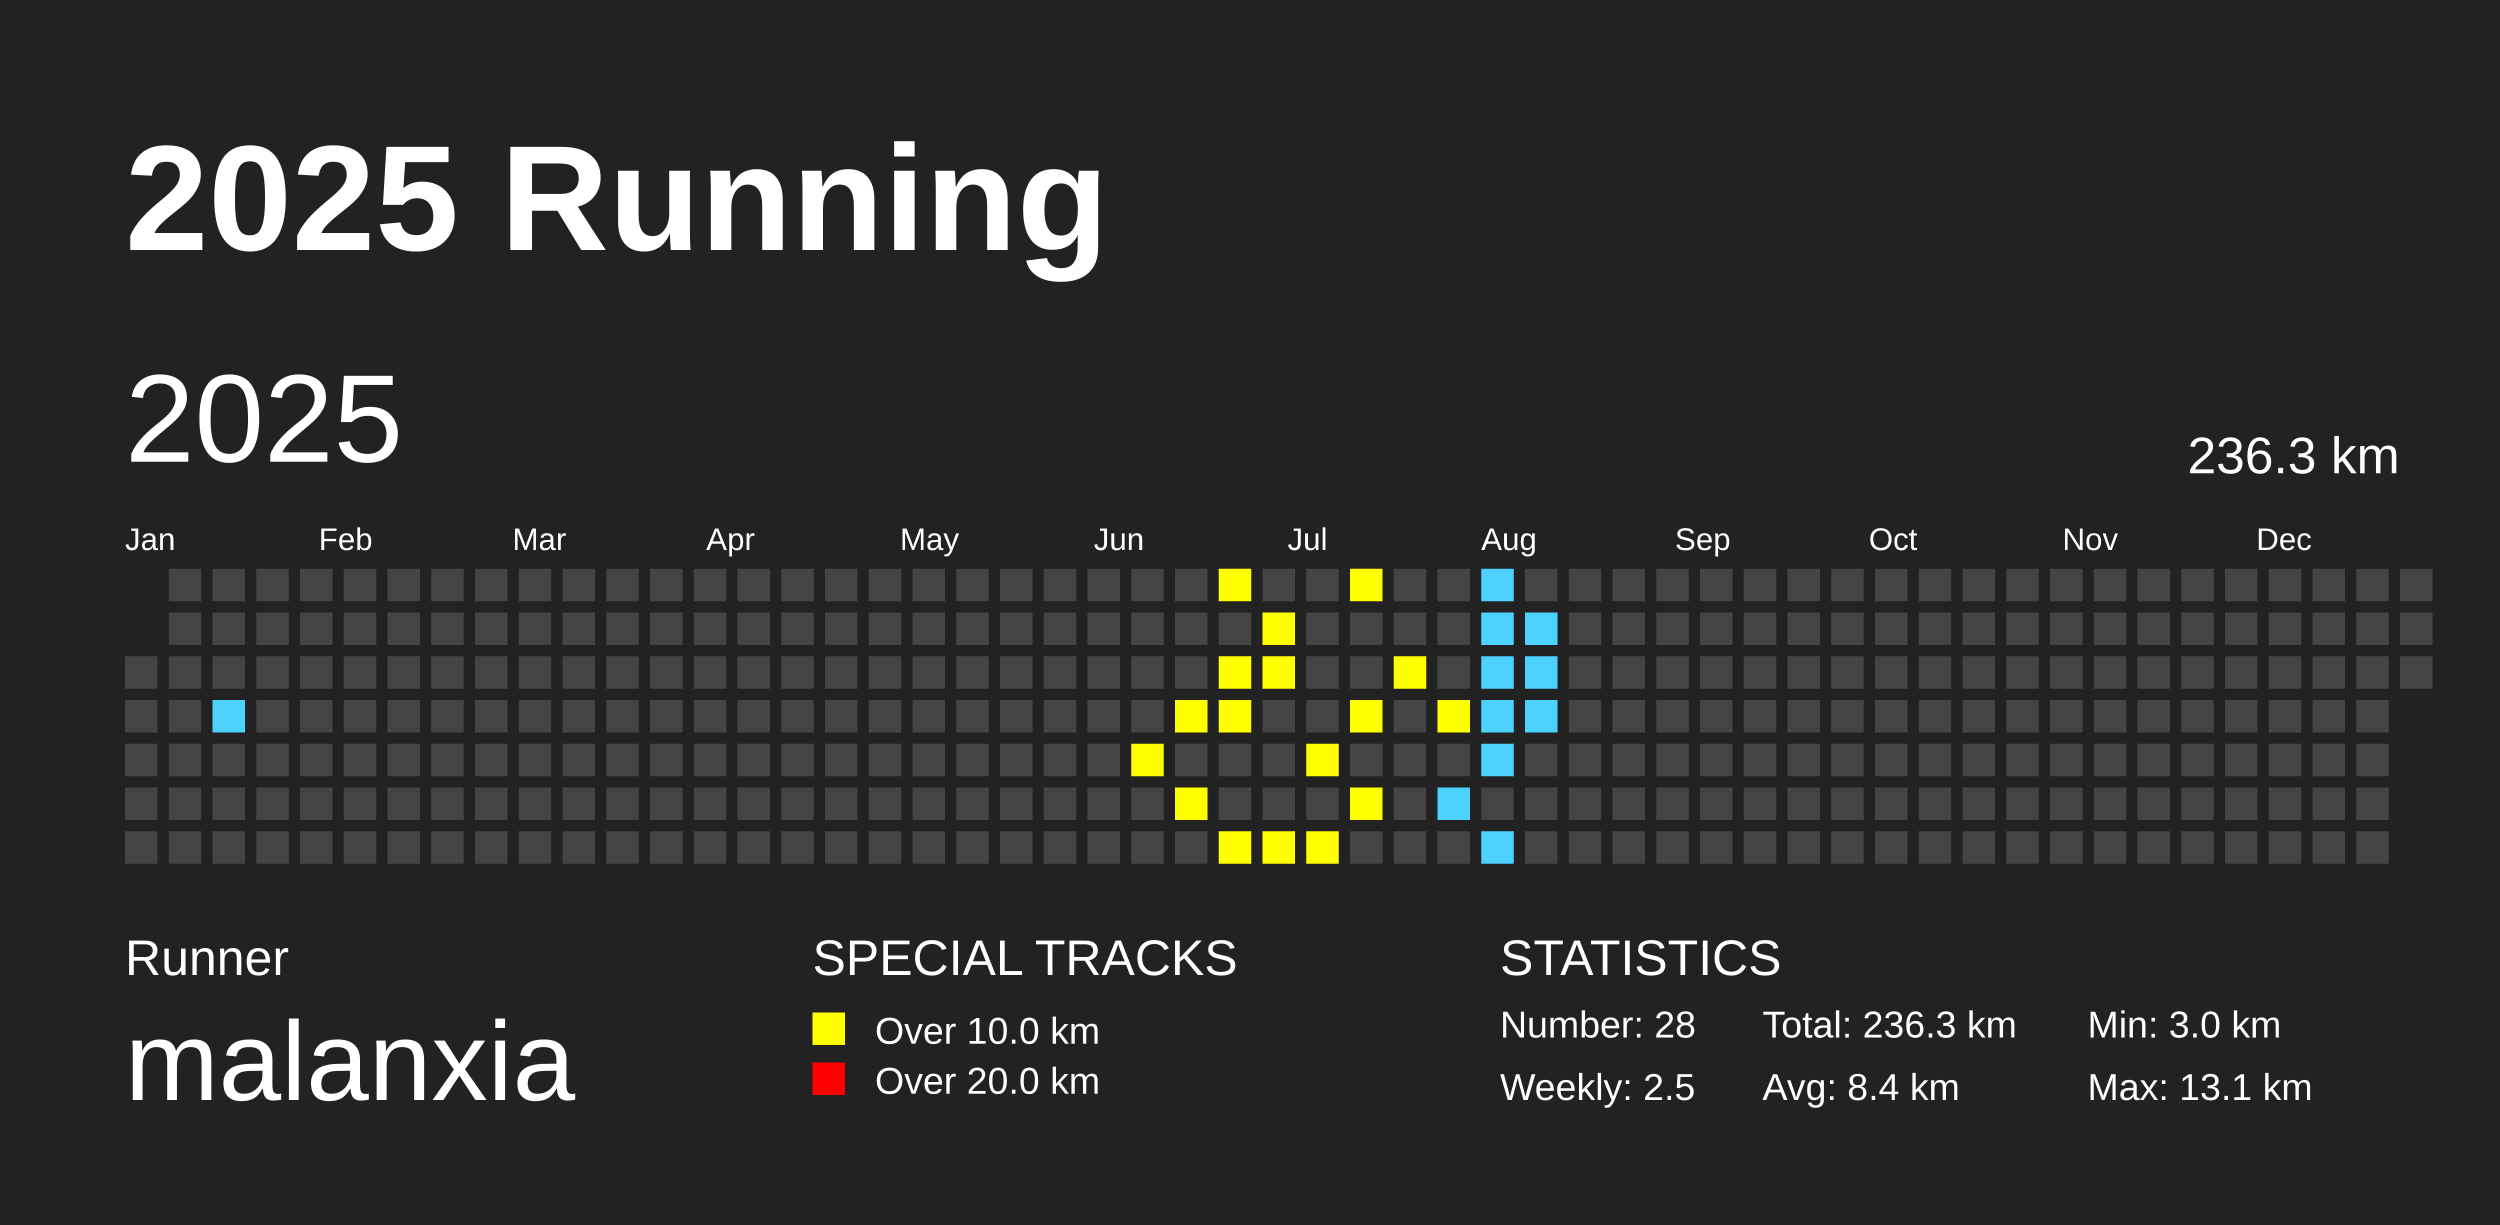
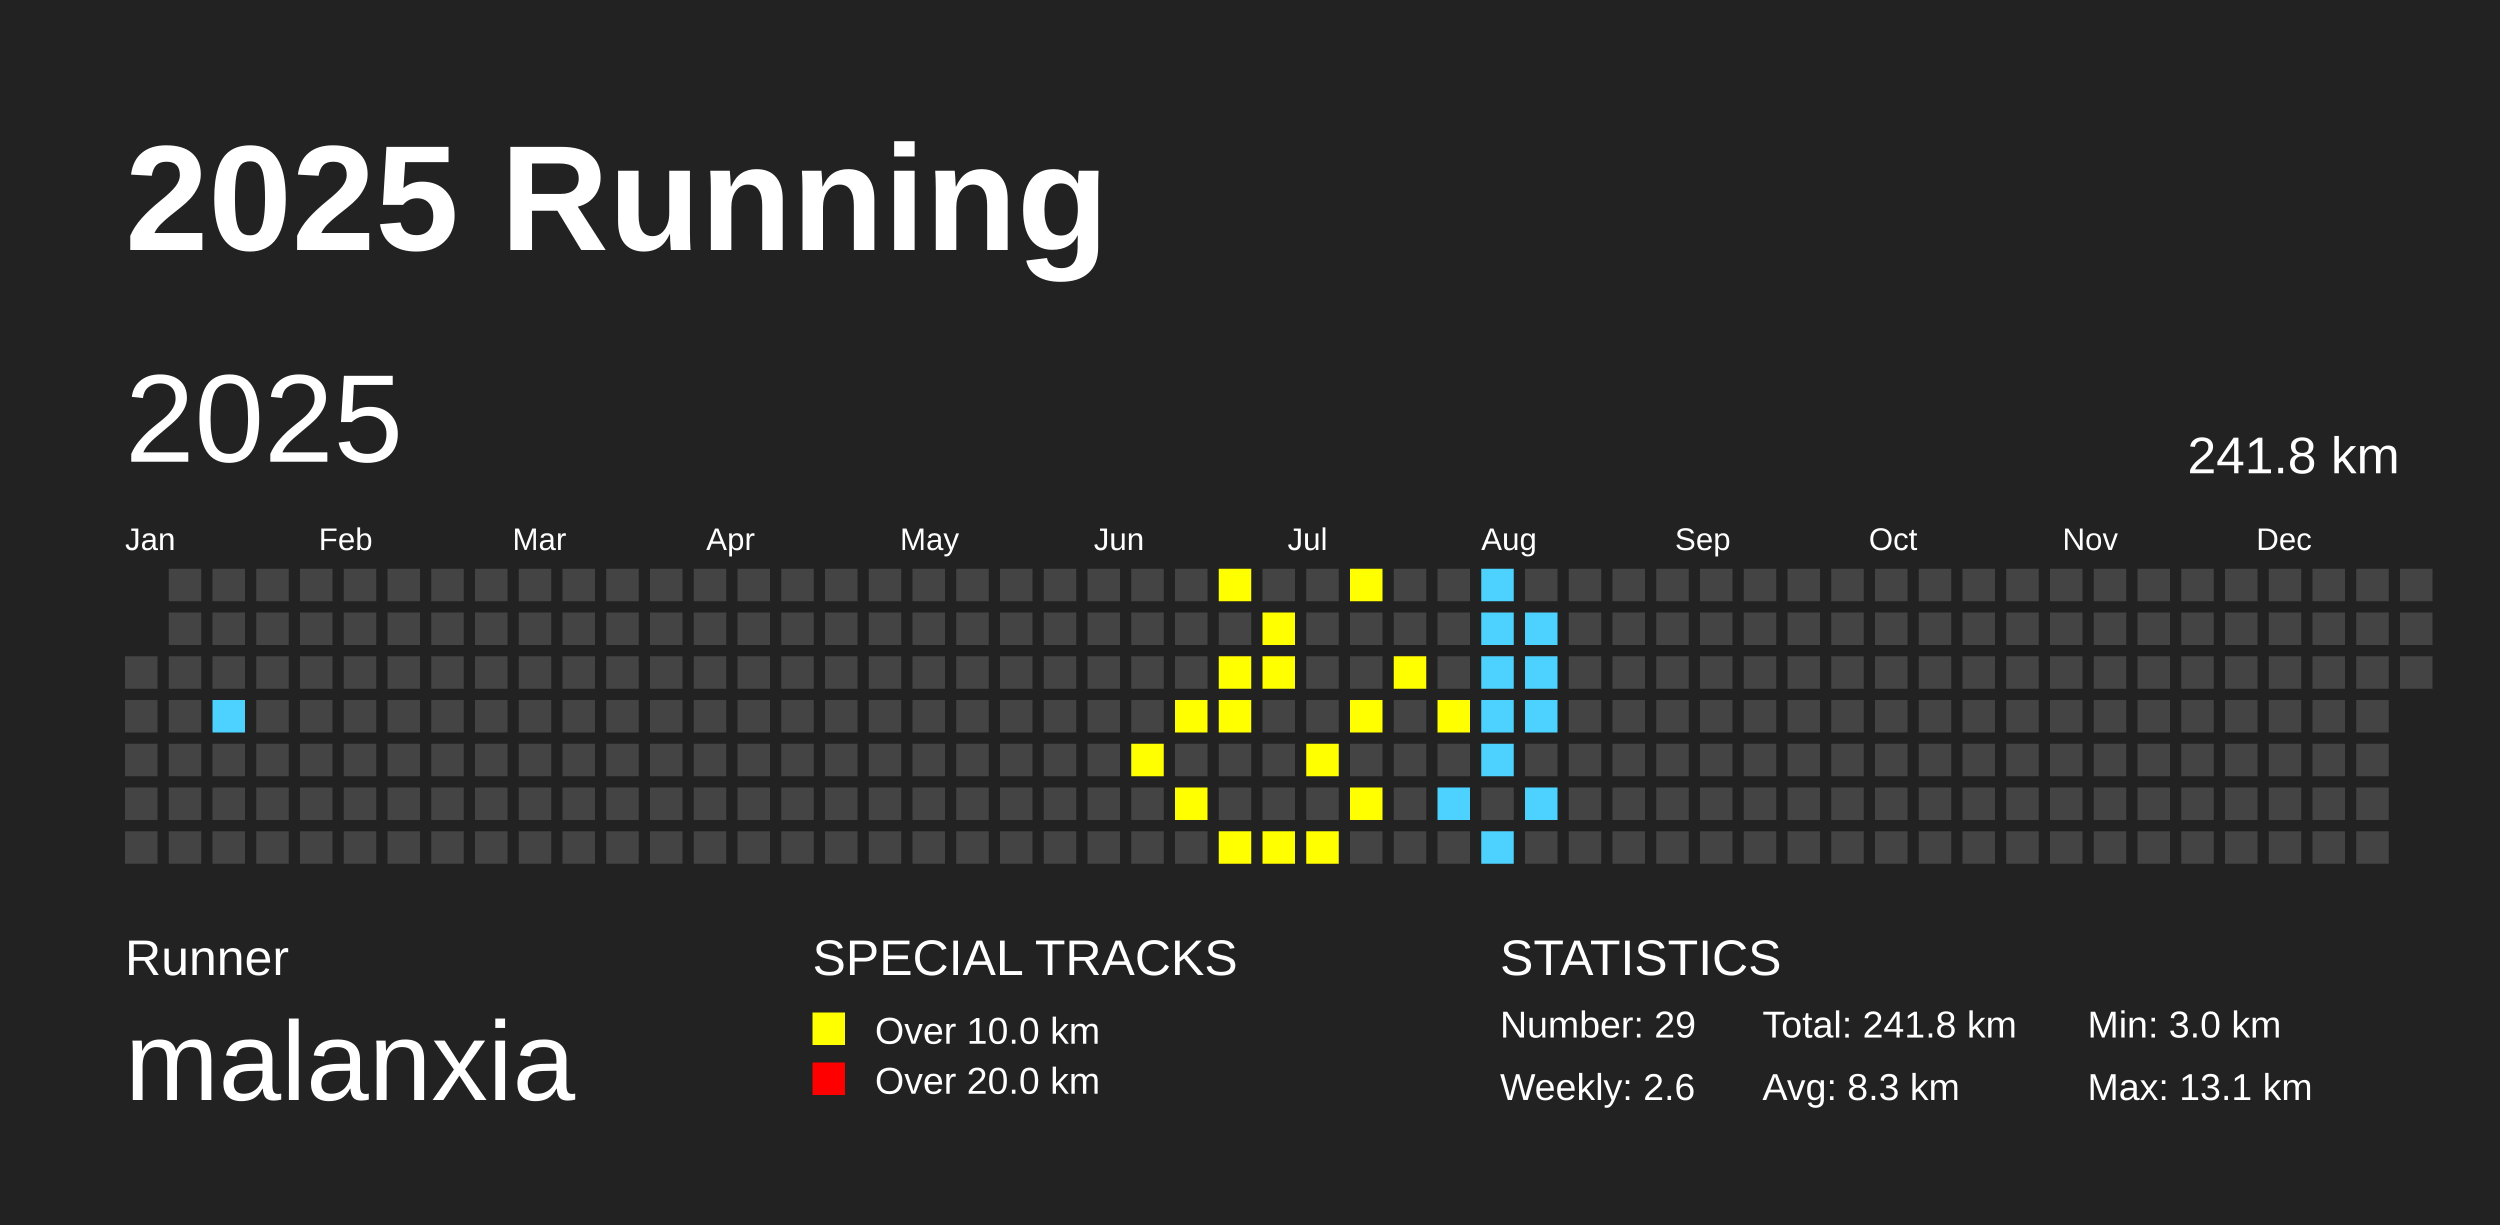
<svg xmlns="http://www.w3.org/2000/svg" baseProfile="full" height="98mm" version="1.1" viewBox="0,0,200,98" width="200mm">
  <defs />
  <rect fill="#222222" height="98" width="200" x="0" y="0" />
  <text fill="#FFFFFF" style="font-size:12px; font-family:Arial; font-weight:bold;" x="10" y="20">2025 Running</text>
  <text fill="#FFFFFF" style="font-size:4px; font-family:Arial" x="10" y="78">Runner</text>
  <text fill="#FFFFFF" style="font-size:9px; font-family:Arial" x="10" y="88">malanxia</text>
  <text fill="#FFFFFF" style="font-size:4px; font-family:Arial" x="65" y="78">SPECIAL TRACKS</text>
  <rect fill="yellow" height="2.6" width="2.6" x="65" y="81" />
  <text fill="#FFFFFF" style="font-size:3px; font-family:Arial" x="70" y="83.5">Over 10.0 km</text>
  <rect fill="red" height="2.6" width="2.6" x="65" y="85" />
  <text fill="#FFFFFF" style="font-size:3px; font-family:Arial" x="70" y="87.5">Over 20.0 km</text>
  <text fill="#FFFFFF" style="font-size:4px; font-family:Arial" x="120" y="78">STATISTICS</text>
-   <text fill="#FFFFFF" style="font-size:3px; font-family:Arial" x="120" y="83">Number: 28</text>
-   <text fill="#FFFFFF" style="font-size:3px; font-family:Arial" x="120" y="88">Weekly: 2.5</text>
-   <text fill="#FFFFFF" style="font-size:3px; font-family:Arial" x="141" y="83">Total: 236.3 km</text>
-   <text fill="#FFFFFF" style="font-size:3px; font-family:Arial" x="141" y="88">Avg: 8.4 km</text>
+   <text fill="#FFFFFF" style="font-size:3px; font-family:Arial" x="120" y="83">Number: 29</text>
+   <text fill="#FFFFFF" style="font-size:3px; font-family:Arial" x="120" y="88">Weekly: 2.6</text>
+   <text fill="#FFFFFF" style="font-size:3px; font-family:Arial" x="141" y="83">Total: 241.8 km</text>
+   <text fill="#FFFFFF" style="font-size:3px; font-family:Arial" x="141" y="88">Avg: 8.3 km</text>
  <text fill="#FFFFFF" style="font-size:3px; font-family:Arial" x="167" y="83">Min: 3.0 km</text>
  <text fill="#FFFFFF" style="font-size:3px; font-family:Arial" x="167" y="88">Max: 13.1 km</text>
  <text dominant-baseline="hanging" fill="#FFFFFF" style="font-size:10.0px; font-family:Arial;" x="10" y="30">2025</text>
-   <text dominant-baseline="hanging" fill="#FFFFFF" style="font-size:4.125px; font-family:Arial;" x="175" y="35">236.3 km</text>
+   <text dominant-baseline="hanging" fill="#FFFFFF" style="font-size:4.125px; font-family:Arial;" x="175" y="35">241.8 km</text>
  <text fill="#FFFFFF" style="font-size:2.5px; font-family:Arial" x="10.0" y="44">Jan</text>
  <text fill="#FFFFFF" style="font-size:2.5px; font-family:Arial" x="25.5" y="44">Feb</text>
  <text fill="#FFFFFF" style="font-size:2.5px; font-family:Arial" x="41.0" y="44">Mar</text>
  <text fill="#FFFFFF" style="font-size:2.5px; font-family:Arial" x="56.5" y="44">Apr</text>
  <text fill="#FFFFFF" style="font-size:2.5px; font-family:Arial" x="72.0" y="44">May</text>
  <text fill="#FFFFFF" style="font-size:2.5px; font-family:Arial" x="87.5" y="44">Jun</text>
  <text fill="#FFFFFF" style="font-size:2.5px; font-family:Arial" x="103.0" y="44">Jul</text>
  <text fill="#FFFFFF" style="font-size:2.5px; font-family:Arial" x="118.5" y="44">Aug</text>
  <text fill="#FFFFFF" style="font-size:2.5px; font-family:Arial" x="134.0" y="44">Sep</text>
  <text fill="#FFFFFF" style="font-size:2.5px; font-family:Arial" x="149.5" y="44">Oct</text>
  <text fill="#FFFFFF" style="font-size:2.5px; font-family:Arial" x="165.0" y="44">Nov</text>
  <text fill="#FFFFFF" style="font-size:2.5px; font-family:Arial" x="180.5" y="44">Dec</text>
  <rect fill="#444444" height="2.6" width="2.6" x="10.0" y="52.5" />
  <rect fill="#444444" height="2.6" width="2.6" x="10.0" y="56.0" />
  <rect fill="#444444" height="2.6" width="2.6" x="10.0" y="59.5" />
  <rect fill="#444444" height="2.6" width="2.6" x="10.0" y="63.0" />
  <rect fill="#444444" height="2.6" width="2.6" x="10.0" y="66.5" />
  <rect fill="#444444" height="2.6" width="2.6" x="13.5" y="45.5" />
  <rect fill="#444444" height="2.6" width="2.6" x="13.5" y="49.0" />
  <rect fill="#444444" height="2.6" width="2.6" x="13.5" y="52.5" />
  <rect fill="#444444" height="2.6" width="2.6" x="13.5" y="56.0" />
  <rect fill="#444444" height="2.6" width="2.6" x="13.5" y="59.5" />
  <rect fill="#444444" height="2.6" width="2.6" x="13.5" y="63.0" />
  <rect fill="#444444" height="2.6" width="2.6" x="13.5" y="66.5" />
  <rect fill="#444444" height="2.6" width="2.6" x="17.0" y="45.5" />
  <rect fill="#444444" height="2.6" width="2.6" x="17.0" y="49.0" />
  <rect fill="#444444" height="2.6" width="2.6" x="17.0" y="52.5" />
  <rect fill="#4DD2FF" height="2.6" width="2.6" x="17.0" y="56.0" />
  <rect fill="#444444" height="2.6" width="2.6" x="17.0" y="59.5" />
  <rect fill="#444444" height="2.6" width="2.6" x="17.0" y="63.0" />
  <rect fill="#444444" height="2.6" width="2.6" x="17.0" y="66.5" />
  <rect fill="#444444" height="2.6" width="2.6" x="20.5" y="45.5" />
  <rect fill="#444444" height="2.6" width="2.6" x="20.5" y="49.0" />
  <rect fill="#444444" height="2.6" width="2.6" x="20.5" y="52.5" />
  <rect fill="#444444" height="2.6" width="2.6" x="20.5" y="56.0" />
  <rect fill="#444444" height="2.6" width="2.6" x="20.5" y="59.5" />
  <rect fill="#444444" height="2.6" width="2.6" x="20.5" y="63.0" />
  <rect fill="#444444" height="2.6" width="2.6" x="20.5" y="66.5" />
  <rect fill="#444444" height="2.6" width="2.6" x="24.0" y="45.5" />
  <rect fill="#444444" height="2.6" width="2.6" x="24.0" y="49.0" />
  <rect fill="#444444" height="2.6" width="2.6" x="24.0" y="52.5" />
  <rect fill="#444444" height="2.6" width="2.6" x="24.0" y="56.0" />
  <rect fill="#444444" height="2.6" width="2.6" x="24.0" y="59.5" />
  <rect fill="#444444" height="2.6" width="2.6" x="24.0" y="63.0" />
  <rect fill="#444444" height="2.6" width="2.6" x="24.0" y="66.5" />
  <rect fill="#444444" height="2.6" width="2.6" x="27.5" y="45.5" />
  <rect fill="#444444" height="2.6" width="2.6" x="27.5" y="49.0" />
  <rect fill="#444444" height="2.6" width="2.6" x="27.5" y="52.5" />
  <rect fill="#444444" height="2.6" width="2.6" x="27.5" y="56.0" />
  <rect fill="#444444" height="2.6" width="2.6" x="27.5" y="59.5" />
  <rect fill="#444444" height="2.6" width="2.6" x="27.5" y="63.0" />
  <rect fill="#444444" height="2.6" width="2.6" x="27.5" y="66.5" />
  <rect fill="#444444" height="2.6" width="2.6" x="31.0" y="45.5" />
  <rect fill="#444444" height="2.6" width="2.6" x="31.0" y="49.0" />
  <rect fill="#444444" height="2.6" width="2.6" x="31.0" y="52.5" />
  <rect fill="#444444" height="2.6" width="2.6" x="31.0" y="56.0" />
  <rect fill="#444444" height="2.6" width="2.6" x="31.0" y="59.5" />
  <rect fill="#444444" height="2.6" width="2.6" x="31.0" y="63.0" />
  <rect fill="#444444" height="2.6" width="2.6" x="31.0" y="66.5" />
  <rect fill="#444444" height="2.6" width="2.6" x="34.5" y="45.5" />
  <rect fill="#444444" height="2.6" width="2.6" x="34.5" y="49.0" />
  <rect fill="#444444" height="2.6" width="2.6" x="34.5" y="52.5" />
  <rect fill="#444444" height="2.6" width="2.6" x="34.5" y="56.0" />
  <rect fill="#444444" height="2.6" width="2.6" x="34.5" y="59.5" />
  <rect fill="#444444" height="2.6" width="2.6" x="34.5" y="63.0" />
  <rect fill="#444444" height="2.6" width="2.6" x="34.5" y="66.5" />
  <rect fill="#444444" height="2.6" width="2.6" x="38.0" y="45.5" />
  <rect fill="#444444" height="2.6" width="2.6" x="38.0" y="49.0" />
  <rect fill="#444444" height="2.6" width="2.6" x="38.0" y="52.5" />
  <rect fill="#444444" height="2.6" width="2.6" x="38.0" y="56.0" />
  <rect fill="#444444" height="2.6" width="2.6" x="38.0" y="59.5" />
  <rect fill="#444444" height="2.6" width="2.6" x="38.0" y="63.0" />
  <rect fill="#444444" height="2.6" width="2.6" x="38.0" y="66.5" />
  <rect fill="#444444" height="2.6" width="2.6" x="41.5" y="45.5" />
  <rect fill="#444444" height="2.6" width="2.6" x="41.5" y="49.0" />
  <rect fill="#444444" height="2.6" width="2.6" x="41.5" y="52.5" />
  <rect fill="#444444" height="2.6" width="2.6" x="41.5" y="56.0" />
  <rect fill="#444444" height="2.6" width="2.6" x="41.5" y="59.5" />
  <rect fill="#444444" height="2.6" width="2.6" x="41.5" y="63.0" />
  <rect fill="#444444" height="2.6" width="2.6" x="41.5" y="66.5" />
  <rect fill="#444444" height="2.6" width="2.6" x="45.0" y="45.5" />
  <rect fill="#444444" height="2.6" width="2.6" x="45.0" y="49.0" />
  <rect fill="#444444" height="2.6" width="2.6" x="45.0" y="52.5" />
  <rect fill="#444444" height="2.6" width="2.6" x="45.0" y="56.0" />
  <rect fill="#444444" height="2.6" width="2.6" x="45.0" y="59.5" />
  <rect fill="#444444" height="2.6" width="2.6" x="45.0" y="63.0" />
  <rect fill="#444444" height="2.6" width="2.6" x="45.0" y="66.5" />
  <rect fill="#444444" height="2.6" width="2.6" x="48.5" y="45.5" />
  <rect fill="#444444" height="2.6" width="2.6" x="48.5" y="49.0" />
  <rect fill="#444444" height="2.6" width="2.6" x="48.5" y="52.5" />
  <rect fill="#444444" height="2.6" width="2.6" x="48.5" y="56.0" />
  <rect fill="#444444" height="2.6" width="2.6" x="48.5" y="59.5" />
  <rect fill="#444444" height="2.6" width="2.6" x="48.5" y="63.0" />
  <rect fill="#444444" height="2.6" width="2.6" x="48.5" y="66.5" />
  <rect fill="#444444" height="2.6" width="2.6" x="52.0" y="45.5" />
  <rect fill="#444444" height="2.6" width="2.6" x="52.0" y="49.0" />
  <rect fill="#444444" height="2.6" width="2.6" x="52.0" y="52.5" />
  <rect fill="#444444" height="2.6" width="2.6" x="52.0" y="56.0" />
  <rect fill="#444444" height="2.6" width="2.6" x="52.0" y="59.5" />
  <rect fill="#444444" height="2.6" width="2.6" x="52.0" y="63.0" />
  <rect fill="#444444" height="2.6" width="2.6" x="52.0" y="66.5" />
  <rect fill="#444444" height="2.6" width="2.6" x="55.5" y="45.5" />
  <rect fill="#444444" height="2.6" width="2.6" x="55.5" y="49.0" />
  <rect fill="#444444" height="2.6" width="2.6" x="55.5" y="52.5" />
  <rect fill="#444444" height="2.6" width="2.6" x="55.5" y="56.0" />
  <rect fill="#444444" height="2.6" width="2.6" x="55.5" y="59.5" />
  <rect fill="#444444" height="2.6" width="2.6" x="55.5" y="63.0" />
  <rect fill="#444444" height="2.6" width="2.6" x="55.5" y="66.5" />
  <rect fill="#444444" height="2.6" width="2.6" x="59.0" y="45.5" />
  <rect fill="#444444" height="2.6" width="2.6" x="59.0" y="49.0" />
  <rect fill="#444444" height="2.6" width="2.6" x="59.0" y="52.5" />
  <rect fill="#444444" height="2.6" width="2.6" x="59.0" y="56.0" />
  <rect fill="#444444" height="2.6" width="2.6" x="59.0" y="59.5" />
  <rect fill="#444444" height="2.6" width="2.6" x="59.0" y="63.0" />
  <rect fill="#444444" height="2.6" width="2.6" x="59.0" y="66.5" />
  <rect fill="#444444" height="2.6" width="2.6" x="62.5" y="45.5" />
  <rect fill="#444444" height="2.6" width="2.6" x="62.5" y="49.0" />
  <rect fill="#444444" height="2.6" width="2.6" x="62.5" y="52.5" />
  <rect fill="#444444" height="2.6" width="2.6" x="62.5" y="56.0" />
  <rect fill="#444444" height="2.6" width="2.6" x="62.5" y="59.5" />
  <rect fill="#444444" height="2.6" width="2.6" x="62.5" y="63.0" />
  <rect fill="#444444" height="2.6" width="2.6" x="62.5" y="66.5" />
  <rect fill="#444444" height="2.6" width="2.6" x="66.0" y="45.5" />
  <rect fill="#444444" height="2.6" width="2.6" x="66.0" y="49.0" />
  <rect fill="#444444" height="2.6" width="2.6" x="66.0" y="52.5" />
  <rect fill="#444444" height="2.6" width="2.6" x="66.0" y="56.0" />
  <rect fill="#444444" height="2.6" width="2.6" x="66.0" y="59.5" />
  <rect fill="#444444" height="2.6" width="2.6" x="66.0" y="63.0" />
  <rect fill="#444444" height="2.6" width="2.6" x="66.0" y="66.5" />
  <rect fill="#444444" height="2.6" width="2.6" x="69.5" y="45.5" />
  <rect fill="#444444" height="2.6" width="2.6" x="69.5" y="49.0" />
  <rect fill="#444444" height="2.6" width="2.6" x="69.5" y="52.5" />
  <rect fill="#444444" height="2.6" width="2.6" x="69.5" y="56.0" />
  <rect fill="#444444" height="2.6" width="2.6" x="69.5" y="59.5" />
  <rect fill="#444444" height="2.6" width="2.6" x="69.5" y="63.0" />
  <rect fill="#444444" height="2.6" width="2.6" x="69.5" y="66.5" />
  <rect fill="#444444" height="2.6" width="2.6" x="73.0" y="45.5" />
  <rect fill="#444444" height="2.6" width="2.6" x="73.0" y="49.0" />
  <rect fill="#444444" height="2.6" width="2.6" x="73.0" y="52.5" />
  <rect fill="#444444" height="2.6" width="2.6" x="73.0" y="56.0" />
  <rect fill="#444444" height="2.6" width="2.6" x="73.0" y="59.5" />
  <rect fill="#444444" height="2.6" width="2.6" x="73.0" y="63.0" />
  <rect fill="#444444" height="2.6" width="2.6" x="73.0" y="66.5" />
  <rect fill="#444444" height="2.6" width="2.6" x="76.5" y="45.5" />
  <rect fill="#444444" height="2.6" width="2.6" x="76.5" y="49.0" />
  <rect fill="#444444" height="2.6" width="2.6" x="76.5" y="52.5" />
  <rect fill="#444444" height="2.6" width="2.6" x="76.5" y="56.0" />
  <rect fill="#444444" height="2.6" width="2.6" x="76.5" y="59.5" />
  <rect fill="#444444" height="2.6" width="2.6" x="76.5" y="63.0" />
  <rect fill="#444444" height="2.6" width="2.6" x="76.5" y="66.5" />
  <rect fill="#444444" height="2.6" width="2.6" x="80.0" y="45.5" />
  <rect fill="#444444" height="2.6" width="2.6" x="80.0" y="49.0" />
  <rect fill="#444444" height="2.6" width="2.6" x="80.0" y="52.5" />
  <rect fill="#444444" height="2.6" width="2.6" x="80.0" y="56.0" />
  <rect fill="#444444" height="2.6" width="2.6" x="80.0" y="59.5" />
  <rect fill="#444444" height="2.6" width="2.6" x="80.0" y="63.0" />
  <rect fill="#444444" height="2.6" width="2.6" x="80.0" y="66.5" />
  <rect fill="#444444" height="2.6" width="2.6" x="83.5" y="45.5" />
  <rect fill="#444444" height="2.6" width="2.6" x="83.5" y="49.0" />
  <rect fill="#444444" height="2.6" width="2.6" x="83.5" y="52.5" />
  <rect fill="#444444" height="2.6" width="2.6" x="83.5" y="56.0" />
  <rect fill="#444444" height="2.6" width="2.6" x="83.5" y="59.5" />
  <rect fill="#444444" height="2.6" width="2.6" x="83.5" y="63.0" />
  <rect fill="#444444" height="2.6" width="2.6" x="83.5" y="66.5" />
  <rect fill="#444444" height="2.6" width="2.6" x="87.0" y="45.5" />
  <rect fill="#444444" height="2.6" width="2.6" x="87.0" y="49.0" />
  <rect fill="#444444" height="2.6" width="2.6" x="87.0" y="52.5" />
  <rect fill="#444444" height="2.6" width="2.6" x="87.0" y="56.0" />
  <rect fill="#444444" height="2.6" width="2.6" x="87.0" y="59.5" />
  <rect fill="#444444" height="2.6" width="2.6" x="87.0" y="63.0" />
  <rect fill="#444444" height="2.6" width="2.6" x="87.0" y="66.5" />
  <rect fill="#444444" height="2.6" width="2.6" x="90.5" y="45.5" />
  <rect fill="#444444" height="2.6" width="2.6" x="90.5" y="49.0" />
  <rect fill="#444444" height="2.6" width="2.6" x="90.5" y="52.5" />
  <rect fill="#444444" height="2.6" width="2.6" x="90.5" y="56.0" />
  <rect fill="yellow" height="2.6" width="2.6" x="90.5" y="59.5" />
  <rect fill="#444444" height="2.6" width="2.6" x="90.5" y="63.0" />
  <rect fill="#444444" height="2.6" width="2.6" x="90.5" y="66.5" />
  <rect fill="#444444" height="2.6" width="2.6" x="94.0" y="45.5" />
  <rect fill="#444444" height="2.6" width="2.6" x="94.0" y="49.0" />
  <rect fill="#444444" height="2.6" width="2.6" x="94.0" y="52.5" />
  <rect fill="yellow" height="2.6" width="2.6" x="94.0" y="56.0" />
  <rect fill="#444444" height="2.6" width="2.6" x="94.0" y="59.5" />
  <rect fill="yellow" height="2.6" width="2.6" x="94.0" y="63.0" />
  <rect fill="#444444" height="2.6" width="2.6" x="94.0" y="66.5" />
  <rect fill="yellow" height="2.6" width="2.6" x="97.5" y="45.5" />
  <rect fill="#444444" height="2.6" width="2.6" x="97.5" y="49.0" />
  <rect fill="yellow" height="2.6" width="2.6" x="97.5" y="52.5" />
  <rect fill="yellow" height="2.6" width="2.6" x="97.5" y="56.0" />
  <rect fill="#444444" height="2.6" width="2.6" x="97.5" y="59.5" />
  <rect fill="#444444" height="2.6" width="2.6" x="97.5" y="63.0" />
  <rect fill="yellow" height="2.6" width="2.6" x="97.5" y="66.5" />
  <rect fill="#444444" height="2.6" width="2.6" x="101.0" y="45.5" />
  <rect fill="yellow" height="2.6" width="2.6" x="101.0" y="49.0" />
  <rect fill="yellow" height="2.6" width="2.6" x="101.0" y="52.5" />
  <rect fill="#444444" height="2.6" width="2.6" x="101.0" y="56.0" />
  <rect fill="#444444" height="2.6" width="2.6" x="101.0" y="59.5" />
  <rect fill="#444444" height="2.6" width="2.6" x="101.0" y="63.0" />
  <rect fill="yellow" height="2.6" width="2.6" x="101.0" y="66.5" />
  <rect fill="#444444" height="2.6" width="2.6" x="104.5" y="45.5" />
  <rect fill="#444444" height="2.6" width="2.6" x="104.5" y="49.0" />
  <rect fill="#444444" height="2.6" width="2.6" x="104.5" y="52.5" />
  <rect fill="#444444" height="2.6" width="2.6" x="104.5" y="56.0" />
  <rect fill="yellow" height="2.6" width="2.6" x="104.5" y="59.5" />
  <rect fill="#444444" height="2.6" width="2.6" x="104.5" y="63.0" />
  <rect fill="yellow" height="2.6" width="2.6" x="104.5" y="66.5" />
  <rect fill="yellow" height="2.6" width="2.6" x="108.0" y="45.5" />
  <rect fill="#444444" height="2.6" width="2.6" x="108.0" y="49.0" />
  <rect fill="#444444" height="2.6" width="2.6" x="108.0" y="52.5" />
  <rect fill="yellow" height="2.6" width="2.6" x="108.0" y="56.0" />
  <rect fill="#444444" height="2.6" width="2.6" x="108.0" y="59.5" />
  <rect fill="yellow" height="2.6" width="2.6" x="108.0" y="63.0" />
  <rect fill="#444444" height="2.6" width="2.6" x="108.0" y="66.5" />
  <rect fill="#444444" height="2.6" width="2.6" x="111.5" y="45.5" />
  <rect fill="#444444" height="2.6" width="2.6" x="111.5" y="49.0" />
  <rect fill="yellow" height="2.6" width="2.6" x="111.5" y="52.5" />
  <rect fill="#444444" height="2.6" width="2.6" x="111.5" y="56.0" />
  <rect fill="#444444" height="2.6" width="2.6" x="111.5" y="59.5" />
  <rect fill="#444444" height="2.6" width="2.6" x="111.5" y="63.0" />
  <rect fill="#444444" height="2.6" width="2.6" x="111.5" y="66.5" />
  <rect fill="#444444" height="2.6" width="2.6" x="115.0" y="45.5" />
  <rect fill="#444444" height="2.6" width="2.6" x="115.0" y="49.0" />
  <rect fill="#444444" height="2.6" width="2.6" x="115.0" y="52.5" />
  <rect fill="yellow" height="2.6" width="2.6" x="115.0" y="56.0" />
  <rect fill="#444444" height="2.6" width="2.6" x="115.0" y="59.5" />
  <rect fill="#4DD2FF" height="2.6" width="2.6" x="115.0" y="63.0" />
  <rect fill="#444444" height="2.6" width="2.6" x="115.0" y="66.5" />
  <rect fill="#4DD2FF" height="2.6" width="2.6" x="118.5" y="45.5" />
  <rect fill="#4DD2FF" height="2.6" width="2.6" x="118.5" y="49.0" />
  <rect fill="#4DD2FF" height="2.6" width="2.6" x="118.5" y="52.5" />
  <rect fill="#4DD2FF" height="2.6" width="2.6" x="118.5" y="56.0" />
  <rect fill="#4DD2FF" height="2.6" width="2.6" x="118.5" y="59.5" />
  <rect fill="#444444" height="2.6" width="2.6" x="118.5" y="63.0" />
  <rect fill="#4DD2FF" height="2.6" width="2.6" x="118.5" y="66.5" />
  <rect fill="#444444" height="2.6" width="2.6" x="122.0" y="45.5" />
  <rect fill="#4DD2FF" height="2.6" width="2.6" x="122.0" y="49.0" />
  <rect fill="#4DD2FF" height="2.6" width="2.6" x="122.0" y="52.5" />
  <rect fill="#4DD2FF" height="2.6" width="2.6" x="122.0" y="56.0" />
  <rect fill="#444444" height="2.6" width="2.6" x="122.0" y="59.5" />
-   <rect fill="#444444" height="2.6" width="2.6" x="122.0" y="63.0" />
+   <rect fill="#4DD2FF" height="2.6" width="2.6" x="122.0" y="63.0" />
  <rect fill="#444444" height="2.6" width="2.6" x="122.0" y="66.5" />
  <rect fill="#444444" height="2.6" width="2.6" x="125.5" y="45.5" />
  <rect fill="#444444" height="2.6" width="2.6" x="125.5" y="49.0" />
  <rect fill="#444444" height="2.6" width="2.6" x="125.5" y="52.5" />
  <rect fill="#444444" height="2.6" width="2.6" x="125.5" y="56.0" />
  <rect fill="#444444" height="2.6" width="2.6" x="125.5" y="59.5" />
  <rect fill="#444444" height="2.6" width="2.6" x="125.5" y="63.0" />
  <rect fill="#444444" height="2.6" width="2.6" x="125.5" y="66.5" />
  <rect fill="#444444" height="2.6" width="2.6" x="129.0" y="45.5" />
  <rect fill="#444444" height="2.6" width="2.6" x="129.0" y="49.0" />
  <rect fill="#444444" height="2.6" width="2.6" x="129.0" y="52.5" />
  <rect fill="#444444" height="2.6" width="2.6" x="129.0" y="56.0" />
  <rect fill="#444444" height="2.6" width="2.6" x="129.0" y="59.5" />
  <rect fill="#444444" height="2.6" width="2.6" x="129.0" y="63.0" />
  <rect fill="#444444" height="2.6" width="2.6" x="129.0" y="66.5" />
  <rect fill="#444444" height="2.6" width="2.6" x="132.5" y="45.5" />
  <rect fill="#444444" height="2.6" width="2.6" x="132.5" y="49.0" />
  <rect fill="#444444" height="2.6" width="2.6" x="132.5" y="52.5" />
  <rect fill="#444444" height="2.6" width="2.6" x="132.5" y="56.0" />
  <rect fill="#444444" height="2.6" width="2.6" x="132.5" y="59.5" />
  <rect fill="#444444" height="2.6" width="2.6" x="132.5" y="63.0" />
  <rect fill="#444444" height="2.6" width="2.6" x="132.5" y="66.5" />
  <rect fill="#444444" height="2.6" width="2.6" x="136.0" y="45.5" />
  <rect fill="#444444" height="2.6" width="2.6" x="136.0" y="49.0" />
  <rect fill="#444444" height="2.6" width="2.6" x="136.0" y="52.5" />
  <rect fill="#444444" height="2.6" width="2.6" x="136.0" y="56.0" />
  <rect fill="#444444" height="2.6" width="2.6" x="136.0" y="59.5" />
  <rect fill="#444444" height="2.6" width="2.6" x="136.0" y="63.0" />
  <rect fill="#444444" height="2.6" width="2.6" x="136.0" y="66.5" />
  <rect fill="#444444" height="2.6" width="2.6" x="139.5" y="45.5" />
  <rect fill="#444444" height="2.6" width="2.6" x="139.5" y="49.0" />
  <rect fill="#444444" height="2.6" width="2.6" x="139.5" y="52.5" />
  <rect fill="#444444" height="2.6" width="2.6" x="139.5" y="56.0" />
  <rect fill="#444444" height="2.6" width="2.6" x="139.5" y="59.5" />
  <rect fill="#444444" height="2.6" width="2.6" x="139.5" y="63.0" />
  <rect fill="#444444" height="2.6" width="2.6" x="139.5" y="66.5" />
  <rect fill="#444444" height="2.6" width="2.6" x="143.0" y="45.5" />
  <rect fill="#444444" height="2.6" width="2.6" x="143.0" y="49.0" />
  <rect fill="#444444" height="2.6" width="2.6" x="143.0" y="52.5" />
  <rect fill="#444444" height="2.6" width="2.6" x="143.0" y="56.0" />
  <rect fill="#444444" height="2.6" width="2.6" x="143.0" y="59.5" />
  <rect fill="#444444" height="2.6" width="2.6" x="143.0" y="63.0" />
  <rect fill="#444444" height="2.6" width="2.6" x="143.0" y="66.5" />
  <rect fill="#444444" height="2.6" width="2.6" x="146.5" y="45.5" />
  <rect fill="#444444" height="2.6" width="2.6" x="146.5" y="49.0" />
  <rect fill="#444444" height="2.6" width="2.6" x="146.5" y="52.5" />
  <rect fill="#444444" height="2.6" width="2.6" x="146.5" y="56.0" />
  <rect fill="#444444" height="2.6" width="2.6" x="146.5" y="59.5" />
  <rect fill="#444444" height="2.6" width="2.6" x="146.5" y="63.0" />
  <rect fill="#444444" height="2.6" width="2.6" x="146.5" y="66.5" />
  <rect fill="#444444" height="2.6" width="2.6" x="150.0" y="45.5" />
  <rect fill="#444444" height="2.6" width="2.6" x="150.0" y="49.0" />
  <rect fill="#444444" height="2.6" width="2.6" x="150.0" y="52.5" />
  <rect fill="#444444" height="2.6" width="2.6" x="150.0" y="56.0" />
  <rect fill="#444444" height="2.6" width="2.6" x="150.0" y="59.5" />
  <rect fill="#444444" height="2.6" width="2.6" x="150.0" y="63.0" />
  <rect fill="#444444" height="2.6" width="2.6" x="150.0" y="66.5" />
  <rect fill="#444444" height="2.6" width="2.6" x="153.5" y="45.5" />
  <rect fill="#444444" height="2.6" width="2.6" x="153.5" y="49.0" />
  <rect fill="#444444" height="2.6" width="2.6" x="153.5" y="52.5" />
  <rect fill="#444444" height="2.6" width="2.6" x="153.5" y="56.0" />
  <rect fill="#444444" height="2.6" width="2.6" x="153.5" y="59.5" />
  <rect fill="#444444" height="2.6" width="2.6" x="153.5" y="63.0" />
  <rect fill="#444444" height="2.6" width="2.6" x="153.5" y="66.5" />
  <rect fill="#444444" height="2.6" width="2.6" x="157.0" y="45.5" />
  <rect fill="#444444" height="2.6" width="2.6" x="157.0" y="49.0" />
  <rect fill="#444444" height="2.6" width="2.6" x="157.0" y="52.5" />
  <rect fill="#444444" height="2.6" width="2.6" x="157.0" y="56.0" />
  <rect fill="#444444" height="2.6" width="2.6" x="157.0" y="59.5" />
  <rect fill="#444444" height="2.6" width="2.6" x="157.0" y="63.0" />
  <rect fill="#444444" height="2.6" width="2.6" x="157.0" y="66.5" />
  <rect fill="#444444" height="2.6" width="2.6" x="160.5" y="45.5" />
  <rect fill="#444444" height="2.6" width="2.6" x="160.5" y="49.0" />
  <rect fill="#444444" height="2.6" width="2.6" x="160.5" y="52.5" />
  <rect fill="#444444" height="2.6" width="2.6" x="160.5" y="56.0" />
  <rect fill="#444444" height="2.6" width="2.6" x="160.5" y="59.5" />
  <rect fill="#444444" height="2.6" width="2.6" x="160.5" y="63.0" />
  <rect fill="#444444" height="2.6" width="2.6" x="160.5" y="66.5" />
  <rect fill="#444444" height="2.6" width="2.6" x="164.0" y="45.5" />
  <rect fill="#444444" height="2.6" width="2.6" x="164.0" y="49.0" />
  <rect fill="#444444" height="2.6" width="2.6" x="164.0" y="52.5" />
  <rect fill="#444444" height="2.6" width="2.6" x="164.0" y="56.0" />
  <rect fill="#444444" height="2.6" width="2.6" x="164.0" y="59.5" />
  <rect fill="#444444" height="2.6" width="2.6" x="164.0" y="63.0" />
  <rect fill="#444444" height="2.6" width="2.6" x="164.0" y="66.5" />
  <rect fill="#444444" height="2.6" width="2.6" x="167.5" y="45.5" />
  <rect fill="#444444" height="2.6" width="2.6" x="167.5" y="49.0" />
  <rect fill="#444444" height="2.6" width="2.6" x="167.5" y="52.5" />
  <rect fill="#444444" height="2.6" width="2.6" x="167.5" y="56.0" />
  <rect fill="#444444" height="2.6" width="2.6" x="167.5" y="59.5" />
  <rect fill="#444444" height="2.6" width="2.6" x="167.5" y="63.0" />
  <rect fill="#444444" height="2.6" width="2.6" x="167.5" y="66.5" />
  <rect fill="#444444" height="2.6" width="2.6" x="171.0" y="45.5" />
  <rect fill="#444444" height="2.6" width="2.6" x="171.0" y="49.0" />
  <rect fill="#444444" height="2.6" width="2.6" x="171.0" y="52.5" />
  <rect fill="#444444" height="2.6" width="2.6" x="171.0" y="56.0" />
  <rect fill="#444444" height="2.6" width="2.6" x="171.0" y="59.5" />
  <rect fill="#444444" height="2.6" width="2.6" x="171.0" y="63.0" />
  <rect fill="#444444" height="2.6" width="2.6" x="171.0" y="66.5" />
  <rect fill="#444444" height="2.6" width="2.6" x="174.5" y="45.5" />
  <rect fill="#444444" height="2.6" width="2.6" x="174.5" y="49.0" />
  <rect fill="#444444" height="2.6" width="2.6" x="174.5" y="52.5" />
  <rect fill="#444444" height="2.6" width="2.6" x="174.5" y="56.0" />
  <rect fill="#444444" height="2.6" width="2.6" x="174.5" y="59.5" />
  <rect fill="#444444" height="2.6" width="2.6" x="174.5" y="63.0" />
  <rect fill="#444444" height="2.6" width="2.6" x="174.5" y="66.5" />
  <rect fill="#444444" height="2.6" width="2.6" x="178.0" y="45.5" />
  <rect fill="#444444" height="2.6" width="2.6" x="178.0" y="49.0" />
  <rect fill="#444444" height="2.6" width="2.6" x="178.0" y="52.5" />
  <rect fill="#444444" height="2.6" width="2.6" x="178.0" y="56.0" />
  <rect fill="#444444" height="2.6" width="2.6" x="178.0" y="59.5" />
  <rect fill="#444444" height="2.6" width="2.6" x="178.0" y="63.0" />
  <rect fill="#444444" height="2.6" width="2.6" x="178.0" y="66.5" />
  <rect fill="#444444" height="2.6" width="2.6" x="181.5" y="45.5" />
  <rect fill="#444444" height="2.6" width="2.6" x="181.5" y="49.0" />
  <rect fill="#444444" height="2.6" width="2.6" x="181.5" y="52.5" />
  <rect fill="#444444" height="2.6" width="2.6" x="181.5" y="56.0" />
  <rect fill="#444444" height="2.6" width="2.6" x="181.5" y="59.5" />
  <rect fill="#444444" height="2.6" width="2.6" x="181.5" y="63.0" />
  <rect fill="#444444" height="2.6" width="2.6" x="181.5" y="66.5" />
  <rect fill="#444444" height="2.6" width="2.6" x="185.0" y="45.5" />
  <rect fill="#444444" height="2.6" width="2.6" x="185.0" y="49.0" />
  <rect fill="#444444" height="2.6" width="2.6" x="185.0" y="52.5" />
  <rect fill="#444444" height="2.6" width="2.6" x="185.0" y="56.0" />
  <rect fill="#444444" height="2.6" width="2.6" x="185.0" y="59.5" />
  <rect fill="#444444" height="2.6" width="2.6" x="185.0" y="63.0" />
  <rect fill="#444444" height="2.6" width="2.6" x="185.0" y="66.5" />
  <rect fill="#444444" height="2.6" width="2.6" x="188.5" y="45.5" />
  <rect fill="#444444" height="2.6" width="2.6" x="188.5" y="49.0" />
  <rect fill="#444444" height="2.6" width="2.6" x="188.5" y="52.5" />
  <rect fill="#444444" height="2.6" width="2.6" x="188.5" y="56.0" />
  <rect fill="#444444" height="2.6" width="2.6" x="188.5" y="59.5" />
  <rect fill="#444444" height="2.6" width="2.6" x="188.5" y="63.0" />
  <rect fill="#444444" height="2.6" width="2.6" x="188.5" y="66.5" />
  <rect fill="#444444" height="2.6" width="2.6" x="192.0" y="45.5" />
  <rect fill="#444444" height="2.6" width="2.6" x="192.0" y="49.0" />
  <rect fill="#444444" height="2.6" width="2.6" x="192.0" y="52.5" />
</svg>
